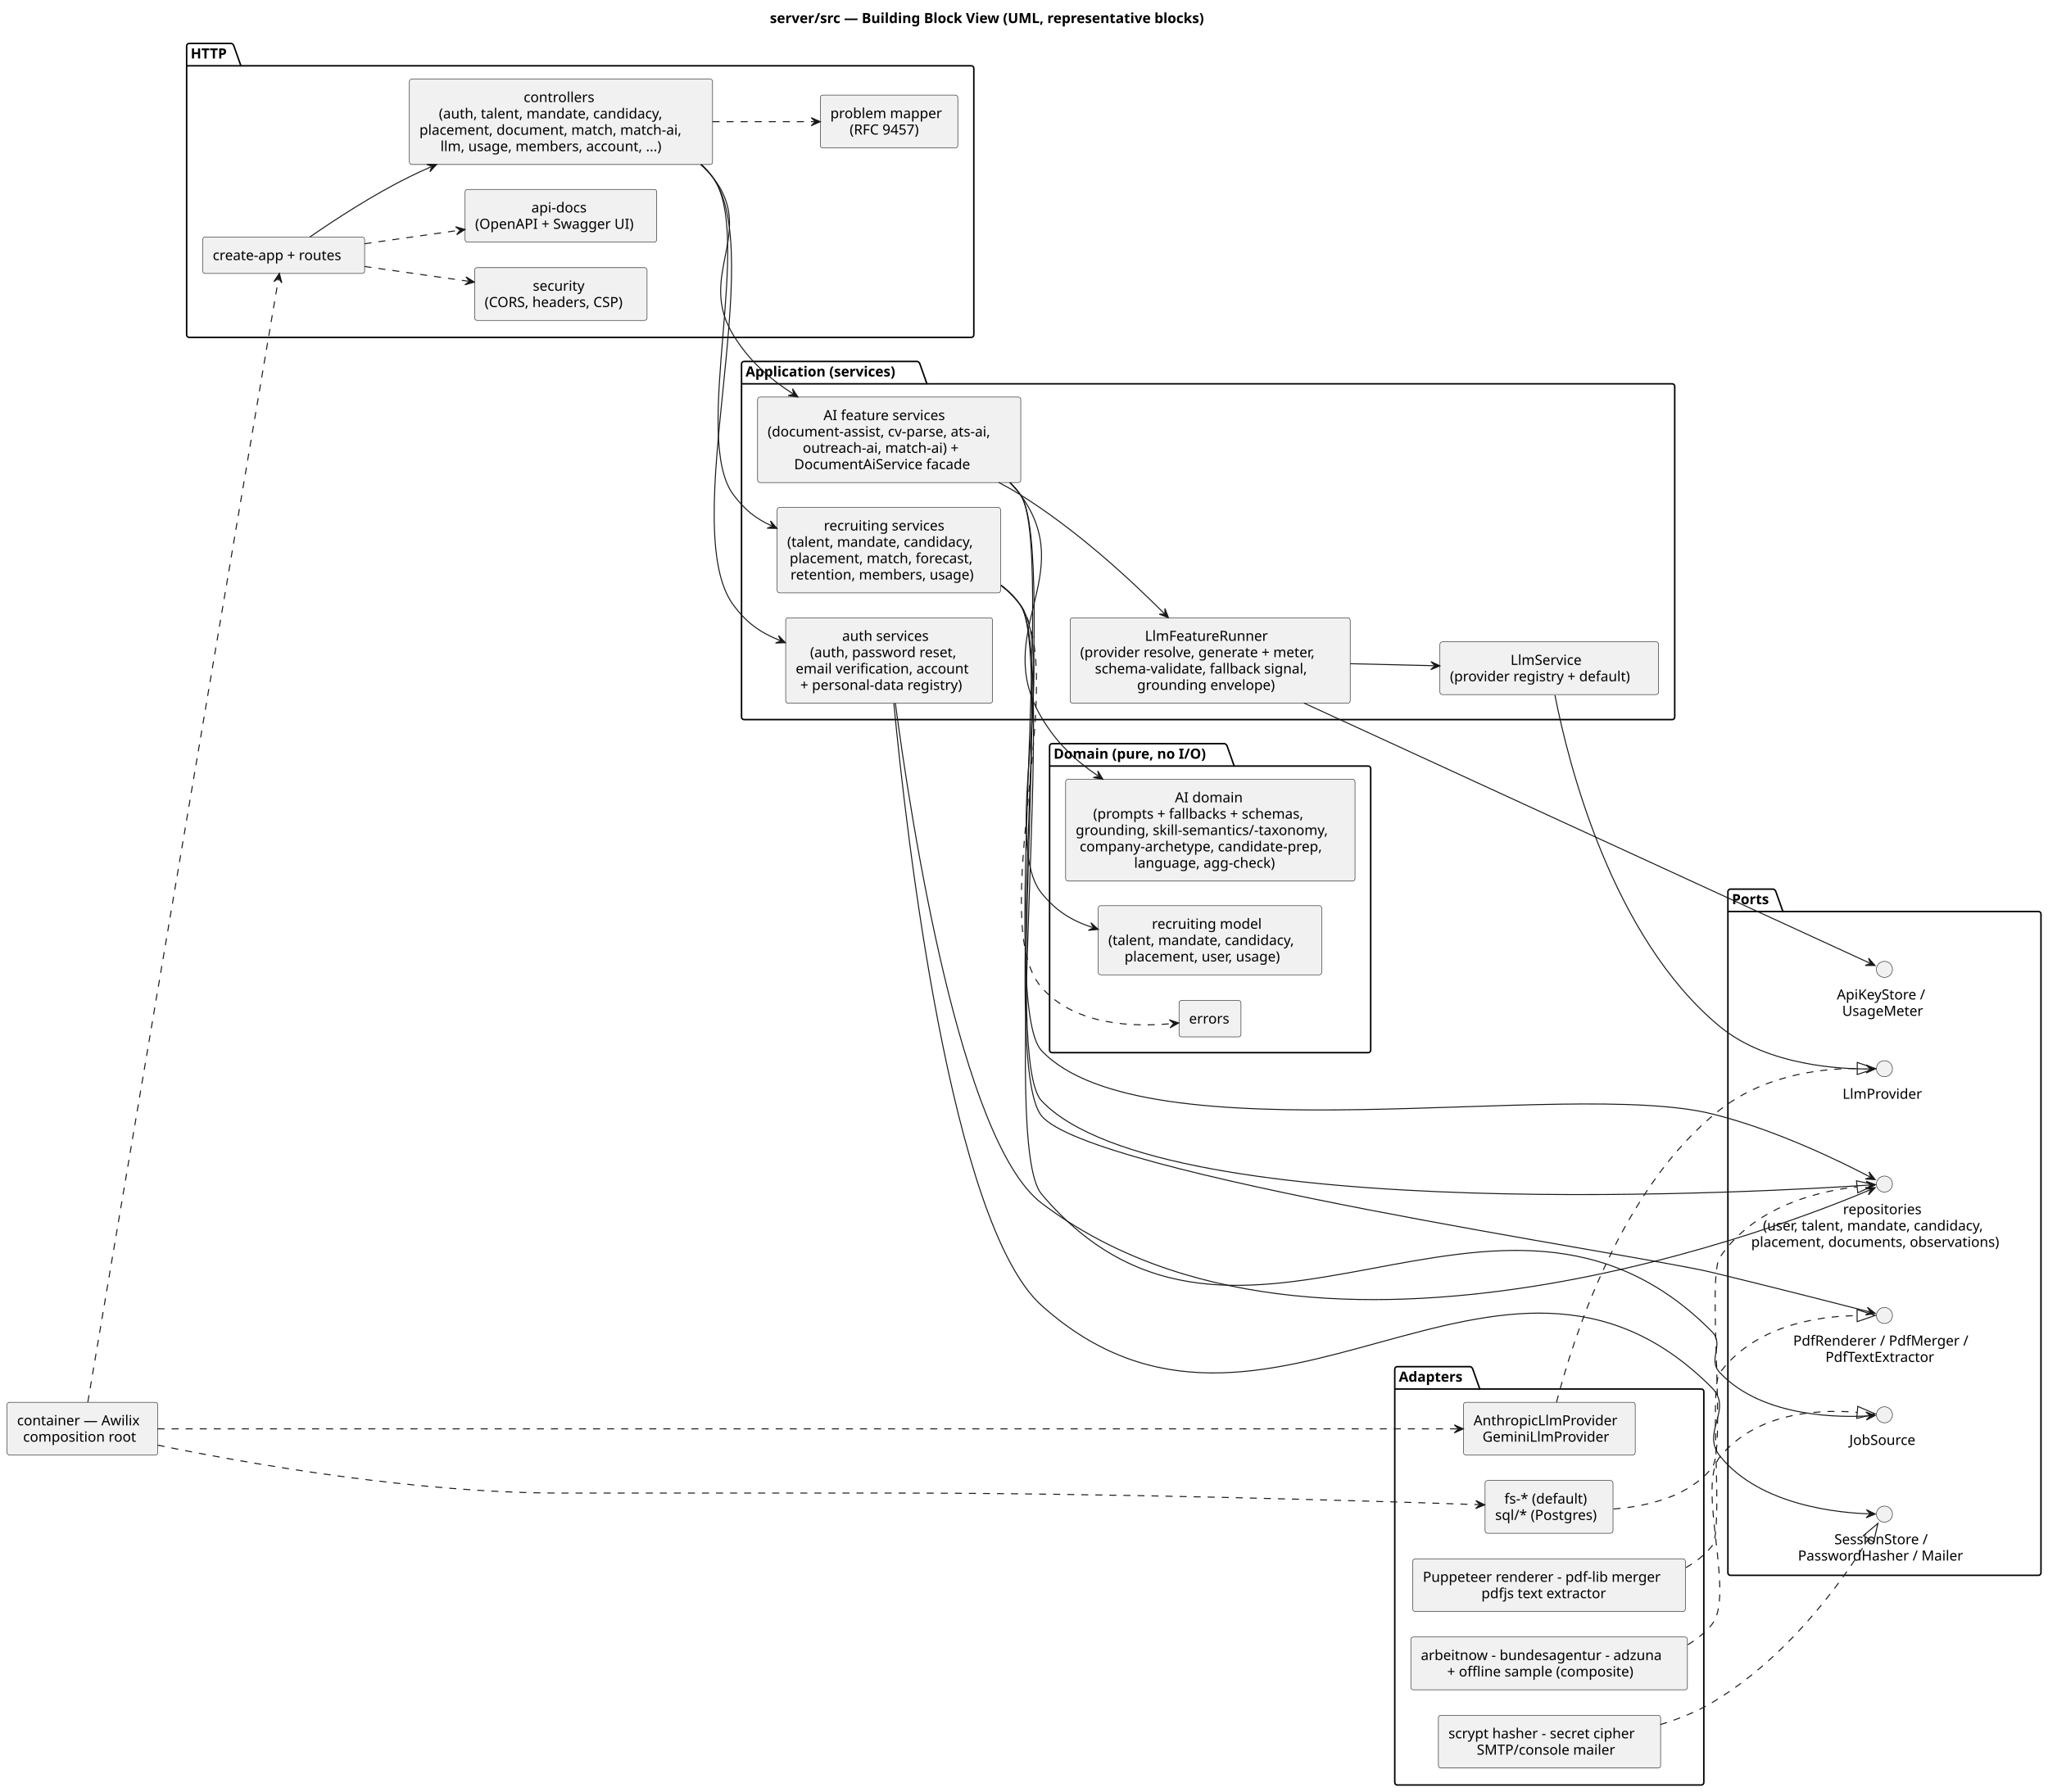
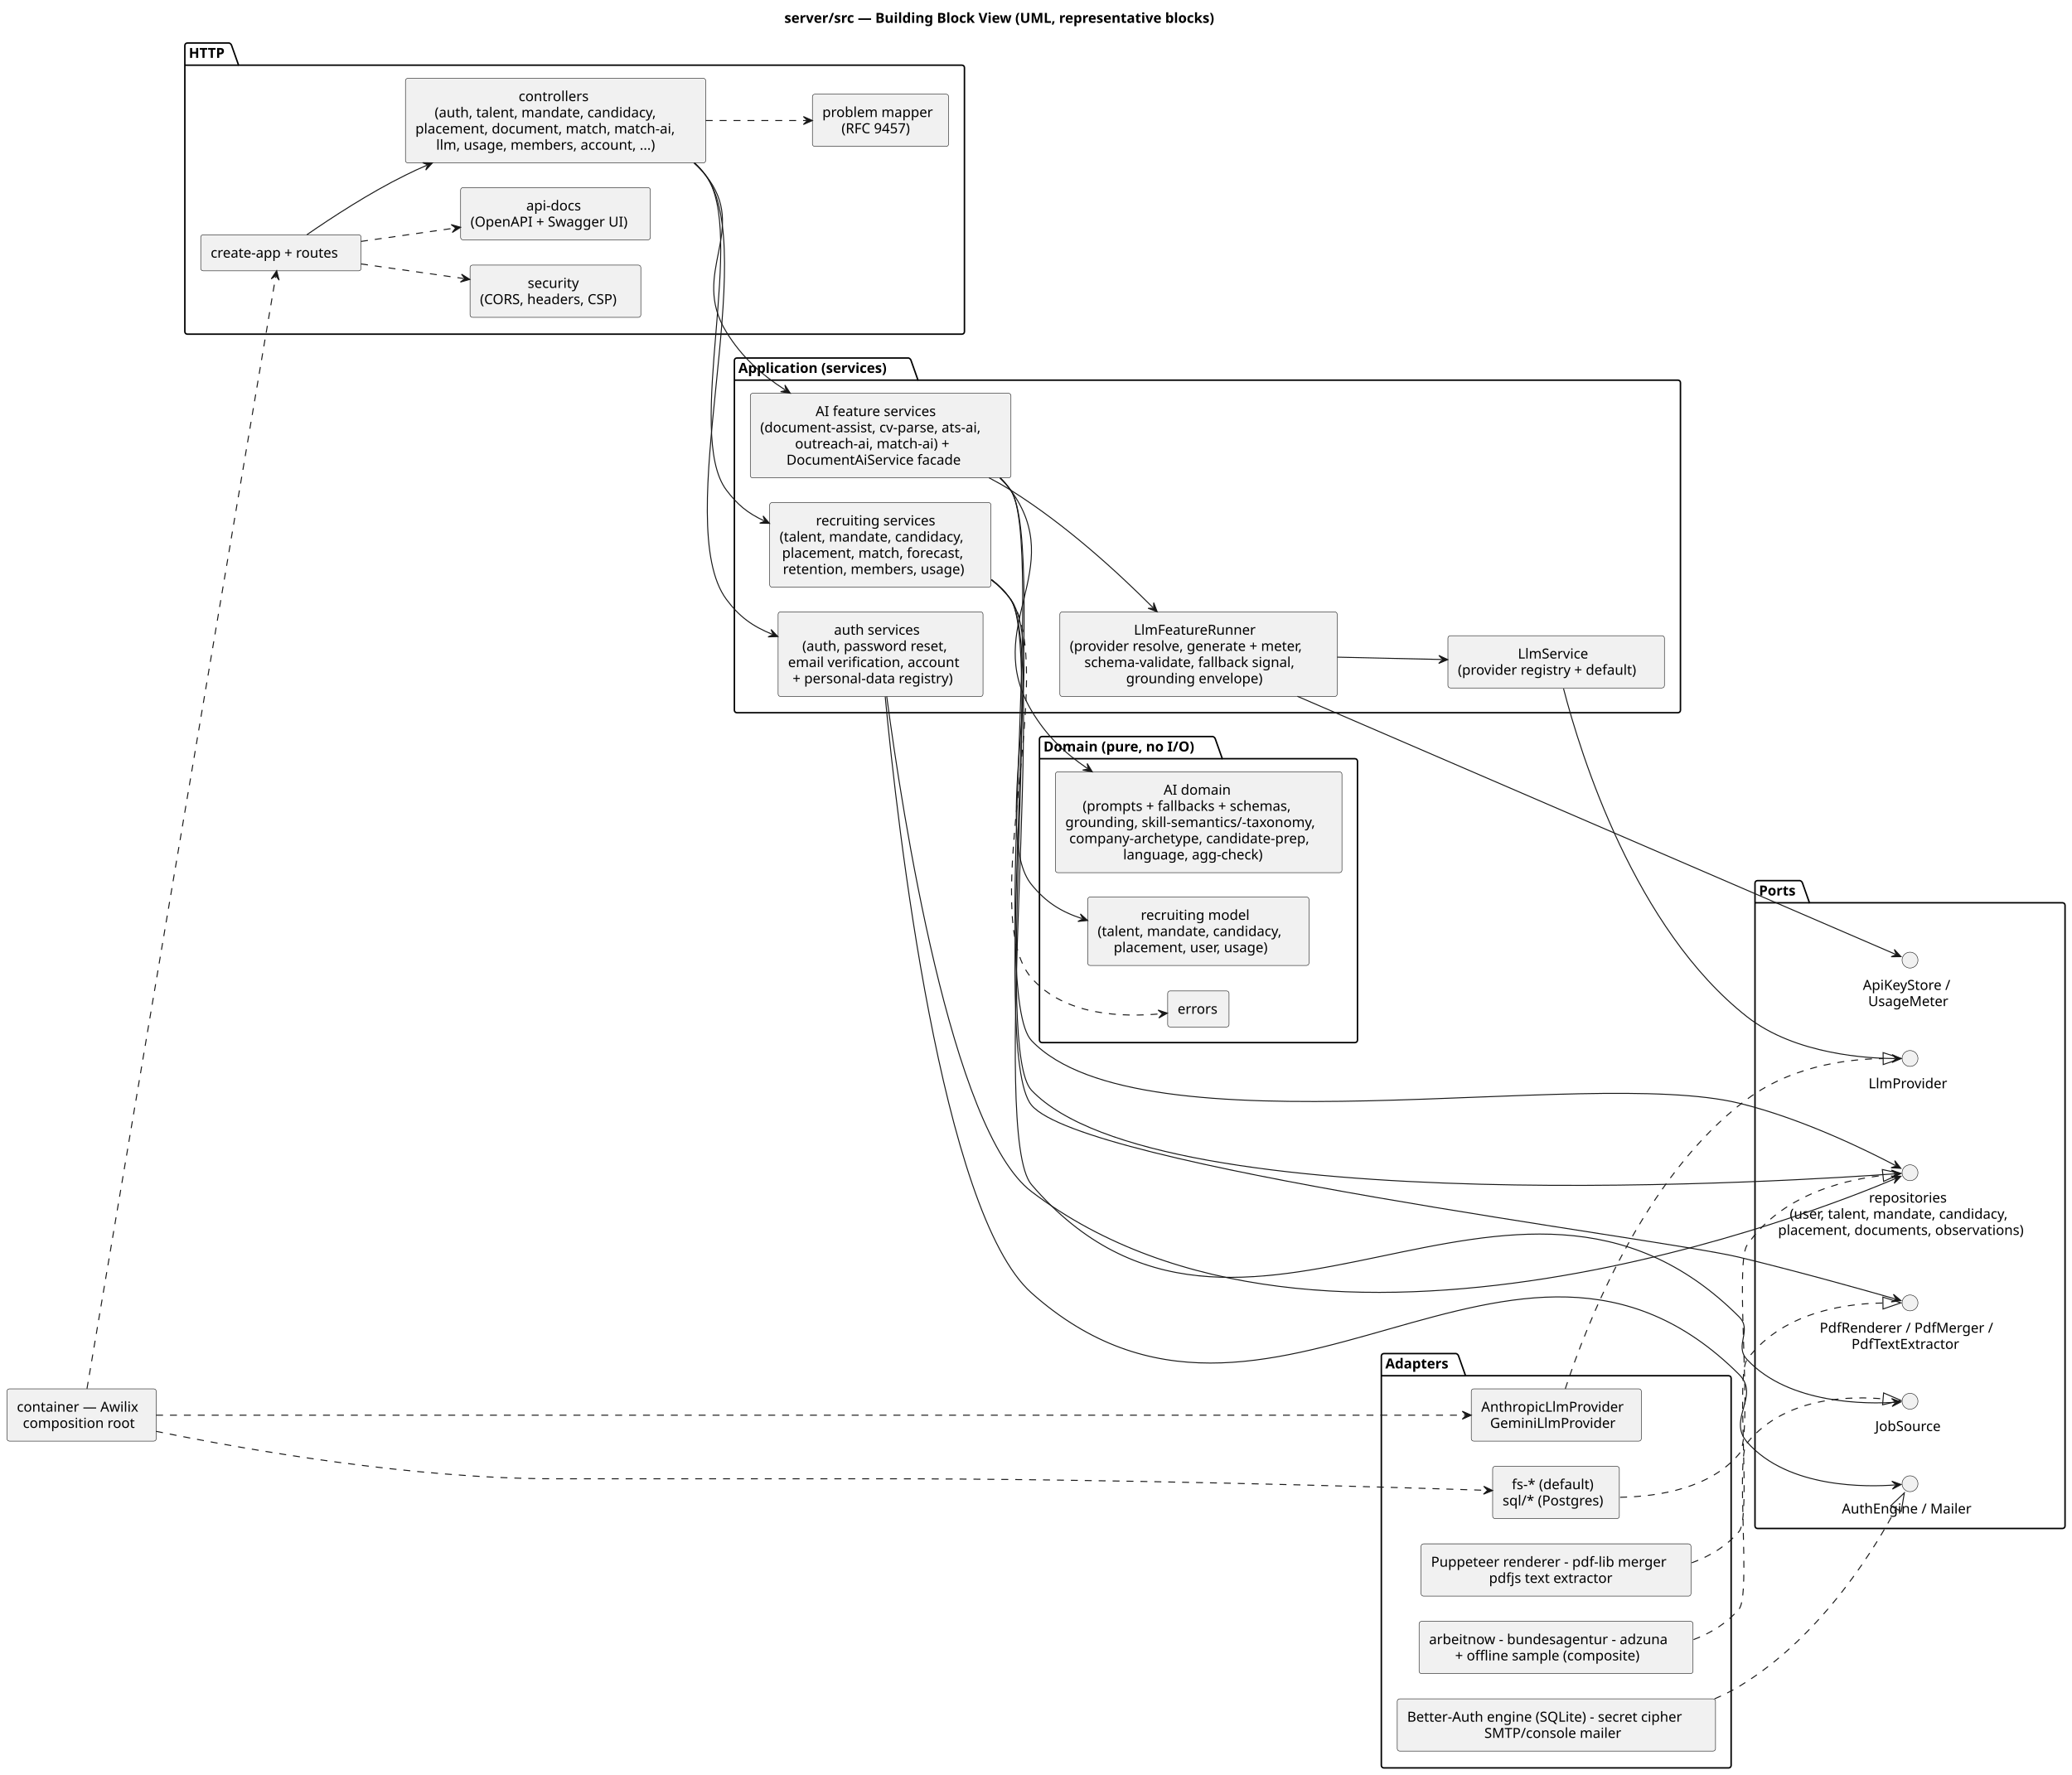
- <svg xmlns="http://www.w3.org/2000/svg" contentStyleType="text/css" height="1786px" preserveAspectRatio="none" style="width:2041px;height:1786px;background:#FFFFFF;" version="1.1" viewBox="0 0 2041 1786" width="2041px" zoomAndPan="magnify">
+ <svg xmlns="http://www.w3.org/2000/svg" contentStyleType="text/css" height="1786px" preserveAspectRatio="none" style="width:2085px;height:1786px;background:#FFFFFF;" version="1.1" viewBox="0 0 2085 1786" width="2085px" zoomAndPan="magnify">
  <defs />
  <g>
-     <text fill="#000000" font-family="sans-serif" font-size="14" font-weight="bold" lengthAdjust="spacing" textLength="492.413" x="767.293" y="22.995">server/src — Building Block View (UML, representative blocks)</text>
+     <text fill="#000000" font-family="sans-serif" font-size="14" font-weight="bold" lengthAdjust="spacing" textLength="492.413" x="789.293" y="22.995">server/src — Building Block View (UML, representative blocks)</text>
    <g id="cluster_HTTP">
      <path d="M188.5,43.297 L230.577,43.297 A3.75,3.75 0 0 1 233.077,45.797 L240.077,65.594 L968,65.594 A2.5,2.5 0 0 1 970.5,68.094 L970.5,333.797 A2.5,2.5 0 0 1 968,336.297 L188.5,336.297 A2.5,2.5 0 0 1 186,333.797 L186,45.797 A2.5,2.5 0 0 1 188.5,43.297 " fill="none" style="stroke:#000000;stroke-width:1.5;" />
      <line style="stroke:#000000;stroke-width:1.5;" x1="186" x2="240.077" y1="65.594" y2="65.594" />
      <text fill="#000000" font-family="sans-serif" font-size="14" font-weight="bold" lengthAdjust="spacing" textLength="41.077" x="190" y="58.292">HTTP</text>
    </g>
    <g id="cluster_Application (services)">
-       <path d="M741.5,360.297 L914.253,360.297 A3.75,3.75 0 0 1 916.753,362.797 L923.753,382.594 L1666.5,382.594 A2.5,2.5 0 0 1 1669,385.094 L1669,714.797 A2.5,2.5 0 0 1 1666.5,717.297 L741.5,717.297 A2.5,2.5 0 0 1 739,714.797 L739,362.797 A2.5,2.5 0 0 1 741.5,360.297 " fill="none" style="stroke:#000000;stroke-width:1.5;" />
+       <path d="M741.5,360.297 L914.253,360.297 A3.75,3.75 0 0 1 916.753,362.797 L923.753,382.594 L1688.5,382.594 A2.5,2.5 0 0 1 1691,385.094 L1691,714.797 A2.5,2.5 0 0 1 1688.5,717.297 L741.5,717.297 A2.5,2.5 0 0 1 739,714.797 L739,362.797 A2.5,2.5 0 0 1 741.5,360.297 " fill="none" style="stroke:#000000;stroke-width:1.5;" />
      <line style="stroke:#000000;stroke-width:1.5;" x1="739" x2="923.753" y1="382.594" y2="382.594" />
      <text fill="#000000" font-family="sans-serif" font-size="14" font-weight="bold" lengthAdjust="spacing" textLength="171.753" x="743" y="375.292">Application (services)</text>
    </g>
    <g id="cluster_Domain (pure, no I/O)">
      <path d="M1048.5,741.297 L1220.474,741.297 A3.75,3.75 0 0 1 1222.974,743.797 L1229.974,763.594 L1363.5,763.594 A2.5,2.5 0 0 1 1366,766.094 L1366,1046.797 A2.5,2.5 0 0 1 1363.5,1049.297 L1048.5,1049.297 A2.5,2.5 0 0 1 1046,1046.797 L1046,743.797 A2.5,2.5 0 0 1 1048.5,741.297 " fill="none" style="stroke:#000000;stroke-width:1.5;" />
      <line style="stroke:#000000;stroke-width:1.5;" x1="1046" x2="1229.974" y1="763.594" y2="763.594" />
      <text fill="#000000" font-family="sans-serif" font-size="14" font-weight="bold" lengthAdjust="spacing" textLength="170.974" x="1050" y="756.292">Domain (pure, no I/O)</text>
    </g>
    <g id="cluster_Ports">
-       <path d="M1724.5,886.297 L1767.309,886.297 A3.75,3.75 0 0 1 1769.809,888.797 L1776.809,908.594 L2031.5,908.594 A2.5,2.5 0 0 1 2034,911.094 L2034,1567.797 A2.5,2.5 0 0 1 2031.5,1570.297 L1724.5,1570.297 A2.5,2.5 0 0 1 1722,1567.797 L1722,888.797 A2.5,2.5 0 0 1 1724.5,886.297 " fill="none" style="stroke:#000000;stroke-width:1.5;" />
-       <line style="stroke:#000000;stroke-width:1.5;" x1="1722" x2="1776.809" y1="908.594" y2="908.594" />
-       <text fill="#000000" font-family="sans-serif" font-size="14" font-weight="bold" lengthAdjust="spacing" textLength="41.809" x="1726" y="901.292">Ports</text>
+       <path d="M1768.5,886.297 L1811.309,886.297 A3.75,3.75 0 0 1 1813.809,888.797 L1820.809,908.594 L2075.5,908.594 A2.5,2.5 0 0 1 2078,911.094 L2078,1535.797 A2.5,2.5 0 0 1 2075.5,1538.297 L1768.5,1538.297 A2.5,2.5 0 0 1 1766,1535.797 L1766,888.797 A2.5,2.5 0 0 1 1768.5,886.297 " fill="none" style="stroke:#000000;stroke-width:1.5;" />
+       <line style="stroke:#000000;stroke-width:1.5;" x1="1766" x2="1820.809" y1="908.594" y2="908.594" />
+       <text fill="#000000" font-family="sans-serif" font-size="14" font-weight="bold" lengthAdjust="spacing" textLength="41.809" x="1770" y="901.292">Ports</text>
    </g>
    <g id="cluster_Adapters">
-       <path d="M1392.5,1362.297 L1465.25,1362.297 A3.75,3.75 0 0 1 1467.75,1364.797 L1474.75,1384.594 L1695.5,1384.594 A2.5,2.5 0 0 1 1698,1387.094 L1698,1776.797 A2.5,2.5 0 0 1 1695.5,1779.297 L1392.5,1779.297 A2.5,2.5 0 0 1 1390,1776.797 L1390,1364.797 A2.5,2.5 0 0 1 1392.5,1362.297 " fill="none" style="stroke:#000000;stroke-width:1.5;" />
+       <path d="M1392.5,1362.297 L1465.25,1362.297 A3.75,3.75 0 0 1 1467.75,1364.797 L1474.75,1384.594 L1739.5,1384.594 A2.5,2.5 0 0 1 1742,1387.094 L1742,1776.797 A2.5,2.5 0 0 1 1739.5,1779.297 L1392.5,1779.297 A2.5,2.5 0 0 1 1390,1776.797 L1390,1364.797 A2.5,2.5 0 0 1 1392.5,1362.297 " fill="none" style="stroke:#000000;stroke-width:1.5;" />
      <line style="stroke:#000000;stroke-width:1.5;" x1="1390" x2="1474.75" y1="1384.594" y2="1384.594" />
      <text fill="#000000" font-family="sans-serif" font-size="14" font-weight="bold" lengthAdjust="spacing" textLength="71.75" x="1394" y="1377.292">Adapters</text>
    </g>
    <g id="elem_App">
      <rect fill="#F1F1F1" height="36.297" rx="2.5" ry="2.5" style="stroke:#181818;stroke-width:0.5;" width="161.374" x="202" y="236.297" />
      <text fill="#000000" font-family="sans-serif" font-size="14" lengthAdjust="spacing" textLength="141.374" x="212" y="259.292">create-app + routes</text>
    </g>
    <g id="elem_Ctrl">
      <rect fill="#F1F1F1" height="85.188" rx="2.5" ry="2.5" style="stroke:#181818;stroke-width:0.5;" width="302.14" x="408" y="78.797" />
      <text fill="#000000" font-family="sans-serif" font-size="14" lengthAdjust="spacing" textLength="74.389" x="521.875" y="101.792">controllers</text>
      <text fill="#000000" font-family="sans-serif" font-size="14" lengthAdjust="spacing" textLength="243.394" x="437.373" y="118.089">(auth, talent, mandate, candidacy,</text>
      <text fill="#000000" font-family="sans-serif" font-size="14" lengthAdjust="spacing" textLength="282.14" x="418" y="134.386">placement, document, match, match-ai,</text>
      <text fill="#000000" font-family="sans-serif" font-size="14" lengthAdjust="spacing" textLength="240.29" x="438.925" y="150.683">llm, usage, members, account, ...)</text>
    </g>
    <g id="elem_Problem">
      <rect fill="#F1F1F1" height="52.594" rx="2.5" ry="2.5" style="stroke:#181818;stroke-width:0.5;" width="137.045" x="817.5" y="94.797" />
      <text fill="#000000" font-family="sans-serif" font-size="14" lengthAdjust="spacing" textLength="117.045" x="827.5" y="117.792">problem mapper</text>
      <text fill="#000000" font-family="sans-serif" font-size="14" lengthAdjust="spacing" textLength="78.559" x="846.743" y="134.089">(RFC 9457)</text>
    </g>
    <g id="elem_Security">
      <rect fill="#F1F1F1" height="52.594" rx="2.5" ry="2.5" style="stroke:#181818;stroke-width:0.5;" width="171.853" x="473" y="266.797" />
      <text fill="#000000" font-family="sans-serif" font-size="14" lengthAdjust="spacing" textLength="55.898" x="530.978" y="289.792">security</text>
      <text fill="#000000" font-family="sans-serif" font-size="14" lengthAdjust="spacing" textLength="151.853" x="483" y="306.089">(CORS, headers, CSP)</text>
    </g>
    <g id="elem_Docs">
      <rect fill="#F1F1F1" height="52.594" rx="2.5" ry="2.5" style="stroke:#181818;stroke-width:0.5;" width="190.981" x="463.5" y="188.797" />
      <text fill="#000000" font-family="sans-serif" font-size="14" lengthAdjust="spacing" textLength="58.851" x="529.565" y="211.792">api-docs</text>
      <text fill="#000000" font-family="sans-serif" font-size="14" lengthAdjust="spacing" textLength="170.981" x="473.5" y="228.089">(OpenAPI + Swagger UI)</text>
    </g>
    <g id="elem_Runner">
      <rect fill="#F1F1F1" height="85.188" rx="2.5" ry="2.5" style="stroke:#181818;stroke-width:0.5;" width="279.082" x="1066.5" y="615.797" />
      <text fill="#000000" font-family="sans-serif" font-size="14" lengthAdjust="spacing" textLength="130.019" x="1141.031" y="638.792">LlmFeatureRunner</text>
      <text fill="#000000" font-family="sans-serif" font-size="14" lengthAdjust="spacing" textLength="259.082" x="1076.5" y="655.089">(provider resolve, generate + meter,</text>
      <text fill="#000000" font-family="sans-serif" font-size="14" lengthAdjust="spacing" textLength="229.728" x="1091.177" y="671.386">schema-validate, fallback signal,</text>
      <text fill="#000000" font-family="sans-serif" font-size="14" lengthAdjust="spacing" textLength="145.742" x="1133.17" y="687.683">grounding envelope)</text>
    </g>
    <g id="elem_AiSvc">
      <rect fill="#F1F1F1" height="85.188" rx="2.5" ry="2.5" style="stroke:#181818;stroke-width:0.5;" width="262.286" x="755" y="395.797" />
      <text fill="#000000" font-family="sans-serif" font-size="14" lengthAdjust="spacing" textLength="130.901" x="820.692" y="418.792">AI feature services</text>
      <text fill="#000000" font-family="sans-serif" font-size="14" lengthAdjust="spacing" textLength="242.286" x="765" y="435.089">(document-assist, cv-parse, ats-ai,</text>
      <text fill="#000000" font-family="sans-serif" font-size="14" lengthAdjust="spacing" textLength="172.307" x="799.99" y="451.386">outreach-ai, match-ai) +</text>
      <text fill="#000000" font-family="sans-serif" font-size="14" lengthAdjust="spacing" textLength="189.472" x="791.407" y="467.683">DocumentAiService facade</text>
    </g>
    <g id="elem_RecSvc">
      <rect fill="#F1F1F1" height="85.188" rx="2.5" ry="2.5" style="stroke:#181818;stroke-width:0.5;" width="222.679" x="774.5" y="505.797" />
      <text fill="#000000" font-family="sans-serif" font-size="14" lengthAdjust="spacing" textLength="129.616" x="821.031" y="528.792">recruiting services</text>
      <text fill="#000000" font-family="sans-serif" font-size="14" lengthAdjust="spacing" textLength="202.679" x="784.5" y="545.089">(talent, mandate, candidacy,</text>
      <text fill="#000000" font-family="sans-serif" font-size="14" lengthAdjust="spacing" textLength="197.73" x="786.975" y="561.386">placement, match, forecast,</text>
      <text fill="#000000" font-family="sans-serif" font-size="14" lengthAdjust="spacing" textLength="196.109" x="787.785" y="577.683">retention, members, usage)</text>
    </g>
    <g id="elem_AuthSvc">
      <rect fill="#F1F1F1" height="85.188" rx="2.5" ry="2.5" style="stroke:#181818;stroke-width:0.5;" width="206.19" x="783" y="615.797" />
      <text fill="#000000" font-family="sans-serif" font-size="14" lengthAdjust="spacing" textLength="93.707" x="839.242" y="638.792">auth services</text>
      <text fill="#000000" font-family="sans-serif" font-size="14" lengthAdjust="spacing" textLength="157.555" x="807.318" y="655.089">(auth, password reset,</text>
      <text fill="#000000" font-family="sans-serif" font-size="14" lengthAdjust="spacing" textLength="186.19" x="793" y="671.386">email verification, account</text>
      <text fill="#000000" font-family="sans-serif" font-size="14" lengthAdjust="spacing" textLength="177.106" x="797.543" y="687.683">+ personal-data registry)</text>
    </g>
    <g id="elem_LlmSvc">
-       <rect fill="#F1F1F1" height="52.594" rx="2.5" ry="2.5" style="stroke:#181818;stroke-width:0.5;" width="217.873" x="1435" y="639.797" />
-       <text fill="#000000" font-family="sans-serif" font-size="14" lengthAdjust="spacing" textLength="77.068" x="1505.402" y="662.792">LlmService</text>
-       <text fill="#000000" font-family="sans-serif" font-size="14" lengthAdjust="spacing" textLength="197.873" x="1445" y="679.089">(provider registry + default)</text>
+       <rect fill="#F1F1F1" height="52.594" rx="2.5" ry="2.5" style="stroke:#181818;stroke-width:0.5;" width="217.873" x="1457" y="639.797" />
+       <text fill="#000000" font-family="sans-serif" font-size="14" lengthAdjust="spacing" textLength="77.068" x="1527.402" y="662.792">LlmService</text>
+       <text fill="#000000" font-family="sans-serif" font-size="14" lengthAdjust="spacing" textLength="197.873" x="1467" y="679.089">(provider registry + default)</text>
    </g>
    <g id="elem_Model">
      <rect fill="#F1F1F1" height="68.891" rx="2.5" ry="2.5" style="stroke:#181818;stroke-width:0.5;" width="222.679" x="1094.5" y="902.797" />
      <text fill="#000000" font-family="sans-serif" font-size="14" lengthAdjust="spacing" textLength="115.767" x="1147.956" y="925.792">recruiting model</text>
      <text fill="#000000" font-family="sans-serif" font-size="14" lengthAdjust="spacing" textLength="202.679" x="1104.5" y="942.089">(talent, mandate, candidacy,</text>
      <text fill="#000000" font-family="sans-serif" font-size="14" lengthAdjust="spacing" textLength="170.324" x="1120.677" y="958.386">placement, user, usage)</text>
    </g>
    <g id="elem_AiDomain">
      <rect fill="#F1F1F1" height="101.484" rx="2.5" ry="2.5" style="stroke:#181818;stroke-width:0.5;" width="288.379" x="1062" y="776.797" />
      <text fill="#000000" font-family="sans-serif" font-size="14" lengthAdjust="spacing" textLength="70.588" x="1170.896" y="799.792">AI domain</text>
      <text fill="#000000" font-family="sans-serif" font-size="14" lengthAdjust="spacing" textLength="233.529" x="1089.425" y="816.089">(prompts + fallbacks + schemas,</text>
      <text fill="#000000" font-family="sans-serif" font-size="14" lengthAdjust="spacing" textLength="268.379" x="1072" y="832.386">grounding, skill-semantics/-taxonomy,</text>
      <text fill="#000000" font-family="sans-serif" font-size="14" lengthAdjust="spacing" textLength="260.408" x="1075.985" y="848.683">company-archetype, candidate-prep,</text>
      <text fill="#000000" font-family="sans-serif" font-size="14" lengthAdjust="spacing" textLength="151.935" x="1130.222" y="864.98">language, agg-check)</text>
    </g>
    <g id="elem_DomainErrors">
      <rect fill="#F1F1F1" height="36.297" rx="2.5" ry="2.5" style="stroke:#181818;stroke-width:0.5;" width="61.74" x="1175" y="997.297" />
      <text fill="#000000" font-family="sans-serif" font-size="14" lengthAdjust="spacing" textLength="41.74" x="1185" y="1020.292">errors</text>
    </g>
    <g id="elem_Repos">
-       <ellipse cx="1878" cy="1180.297" fill="#F1F1F1" rx="8" ry="8" style="stroke:#181818;stroke-width:0.5;" />
-       <text fill="#000000" font-family="sans-serif" font-size="14" lengthAdjust="spacing" textLength="82.612" x="1836.694" y="1210.292">repositories</text>
-       <text fill="#000000" font-family="sans-serif" font-size="14" lengthAdjust="spacing" textLength="242.115" x="1756.942" y="1226.589">(user, talent, mandate, candidacy,</text>
-       <text fill="#000000" font-family="sans-serif" font-size="14" lengthAdjust="spacing" textLength="265.562" x="1745.219" y="1242.886">placement, documents, observations)</text>
+       <ellipse cx="1922" cy="1180.297" fill="#F1F1F1" rx="8" ry="8" style="stroke:#181818;stroke-width:0.5;" />
+       <text fill="#000000" font-family="sans-serif" font-size="14" lengthAdjust="spacing" textLength="82.612" x="1880.694" y="1210.292">repositories</text>
+       <text fill="#000000" font-family="sans-serif" font-size="14" lengthAdjust="spacing" textLength="242.115" x="1800.942" y="1226.589">(user, talent, mandate, candidacy,</text>
+       <text fill="#000000" font-family="sans-serif" font-size="14" lengthAdjust="spacing" textLength="265.562" x="1789.219" y="1242.886">placement, documents, observations)</text>
    </g>
    <g id="elem_LlmProvider">
-       <ellipse cx="1878" cy="1065.297" fill="#F1F1F1" rx="8" ry="8" style="stroke:#181818;stroke-width:0.5;" />
-       <text fill="#000000" font-family="sans-serif" font-size="14" lengthAdjust="spacing" textLength="83.522" x="1836.239" y="1095.292">LlmProvider</text>
+       <ellipse cx="1922" cy="1065.297" fill="#F1F1F1" rx="8" ry="8" style="stroke:#181818;stroke-width:0.5;" />
+       <text fill="#000000" font-family="sans-serif" font-size="14" lengthAdjust="spacing" textLength="83.522" x="1880.239" y="1095.292">LlmProvider</text>
    </g>
    <g id="elem_Keys">
-       <ellipse cx="1878" cy="966.297" fill="#F1F1F1" rx="8" ry="8" style="stroke:#181818;stroke-width:0.5;" />
-       <text fill="#000000" font-family="sans-serif" font-size="14" lengthAdjust="spacing" textLength="94.91" x="1830.545" y="996.292">ApiKeyStore /</text>
-       <text fill="#000000" font-family="sans-serif" font-size="14" lengthAdjust="spacing" textLength="84.171" x="1835.915" y="1012.589">UsageMeter</text>
+       <ellipse cx="1922" cy="966.297" fill="#F1F1F1" rx="8" ry="8" style="stroke:#181818;stroke-width:0.5;" />
+       <text fill="#000000" font-family="sans-serif" font-size="14" lengthAdjust="spacing" textLength="94.91" x="1874.545" y="996.292">ApiKeyStore /</text>
+       <text fill="#000000" font-family="sans-serif" font-size="14" lengthAdjust="spacing" textLength="84.171" x="1879.915" y="1012.589">UsageMeter</text>
    </g>
    <g id="elem_AuthPorts">
-       <ellipse cx="1878" cy="1509.297" fill="#F1F1F1" rx="8" ry="8" style="stroke:#181818;stroke-width:0.5;" />
-       <text fill="#000000" font-family="sans-serif" font-size="14" lengthAdjust="spacing" textLength="99.894" x="1828.053" y="1539.292">SessionStore /</text>
-       <text fill="#000000" font-family="sans-serif" font-size="14" lengthAdjust="spacing" textLength="172.334" x="1791.833" y="1555.589">PasswordHasher / Mailer</text>
+       <ellipse cx="1922" cy="1493.297" fill="#F1F1F1" rx="8" ry="8" style="stroke:#181818;stroke-width:0.5;" />
+       <text fill="#000000" font-family="sans-serif" font-size="14" lengthAdjust="spacing" textLength="137.218" x="1853.391" y="1523.292">AuthEngine / Mailer</text>
    </g>
    <g id="elem_PdfPorts">
-       <ellipse cx="1878" cy="1311.297" fill="#F1F1F1" rx="8" ry="8" style="stroke:#181818;stroke-width:0.5;" />
-       <text fill="#000000" font-family="sans-serif" font-size="14" lengthAdjust="spacing" textLength="181.843" x="1787.079" y="1341.292">PdfRenderer / PdfMerger /</text>
-       <text fill="#000000" font-family="sans-serif" font-size="14" lengthAdjust="spacing" textLength="117.66" x="1819.17" y="1357.589">PdfTextExtractor</text>
+       <ellipse cx="1922" cy="1311.297" fill="#F1F1F1" rx="8" ry="8" style="stroke:#181818;stroke-width:0.5;" />
+       <text fill="#000000" font-family="sans-serif" font-size="14" lengthAdjust="spacing" textLength="181.843" x="1831.079" y="1341.292">PdfRenderer / PdfMerger /</text>
+       <text fill="#000000" font-family="sans-serif" font-size="14" lengthAdjust="spacing" textLength="117.66" x="1863.17" y="1357.589">PdfTextExtractor</text>
    </g>
    <g id="elem_JobSource">
-       <ellipse cx="1878" cy="1410.297" fill="#F1F1F1" rx="8" ry="8" style="stroke:#181818;stroke-width:0.5;" />
-       <text fill="#000000" font-family="sans-serif" font-size="14" lengthAdjust="spacing" textLength="69.973" x="1843.014" y="1440.292">JobSource</text>
+       <ellipse cx="1922" cy="1410.297" fill="#F1F1F1" rx="8" ry="8" style="stroke:#181818;stroke-width:0.5;" />
+       <text fill="#000000" font-family="sans-serif" font-size="14" lengthAdjust="spacing" textLength="69.973" x="1887.014" y="1440.292">JobSource</text>
    </g>
    <g id="elem_StoreAdapters">
-       <rect fill="#F1F1F1" height="52.594" rx="2.5" ry="2.5" style="stroke:#181818;stroke-width:0.5;" width="127.502" x="1480" y="1475.797" />
-       <text fill="#000000" font-family="sans-serif" font-size="14" lengthAdjust="spacing" textLength="88.908" x="1499.297" y="1498.792">fs-* (default)</text>
-       <text fill="#000000" font-family="sans-serif" font-size="14" lengthAdjust="spacing" textLength="107.502" x="1490" y="1515.089">sql/* (Postgres)</text>
+       <rect fill="#F1F1F1" height="52.594" rx="2.5" ry="2.5" style="stroke:#181818;stroke-width:0.5;" width="127.502" x="1502" y="1475.797" />
+       <text fill="#000000" font-family="sans-serif" font-size="14" lengthAdjust="spacing" textLength="88.908" x="1521.297" y="1498.792">fs-* (default)</text>
+       <text fill="#000000" font-family="sans-serif" font-size="14" lengthAdjust="spacing" textLength="107.502" x="1512" y="1515.089">sql/* (Postgres)</text>
    </g>
    <g id="elem_LlmAdapters">
-       <rect fill="#F1F1F1" height="52.594" rx="2.5" ry="2.5" style="stroke:#181818;stroke-width:0.5;" width="171.129" x="1458.5" y="1397.797" />
-       <text fill="#000000" font-family="sans-serif" font-size="14" lengthAdjust="spacing" textLength="151.129" x="1468.5" y="1420.792">AnthropicLlmProvider</text>
-       <text fill="#000000" font-family="sans-serif" font-size="14" lengthAdjust="spacing" textLength="133.273" x="1477.428" y="1437.089">GeminiLlmProvider</text>
+       <rect fill="#F1F1F1" height="52.594" rx="2.5" ry="2.5" style="stroke:#181818;stroke-width:0.5;" width="171.129" x="1480.5" y="1397.797" />
+       <text fill="#000000" font-family="sans-serif" font-size="14" lengthAdjust="spacing" textLength="151.129" x="1490.5" y="1420.792">AnthropicLlmProvider</text>
+       <text fill="#000000" font-family="sans-serif" font-size="14" lengthAdjust="spacing" textLength="133.273" x="1499.428" y="1437.089">GeminiLlmProvider</text>
    </g>
    <g id="elem_AuthAdapters">
-       <rect fill="#F1F1F1" height="52.594" rx="2.5" ry="2.5" style="stroke:#181818;stroke-width:0.5;" width="221.428" x="1433.5" y="1709.797" />
-       <text fill="#000000" font-family="sans-serif" font-size="14" lengthAdjust="spacing" textLength="201.428" x="1443.5" y="1732.792">scrypt hasher - secret cipher</text>
-       <text fill="#000000" font-family="sans-serif" font-size="14" lengthAdjust="spacing" textLength="144.99" x="1471.719" y="1749.089">SMTP/console mailer</text>
+       <rect fill="#F1F1F1" height="52.594" rx="2.5" ry="2.5" style="stroke:#181818;stroke-width:0.5;" width="320.282" x="1406" y="1709.797" />
+       <text fill="#000000" font-family="sans-serif" font-size="14" lengthAdjust="spacing" textLength="300.282" x="1416" y="1732.792">Better-Auth engine (SQLite) - secret cipher</text>
+       <text fill="#000000" font-family="sans-serif" font-size="14" lengthAdjust="spacing" textLength="144.99" x="1493.646" y="1749.089">SMTP/console mailer</text>
    </g>
    <g id="elem_PdfAdapters">
-       <rect fill="#F1F1F1" height="52.594" rx="2.5" ry="2.5" style="stroke:#181818;stroke-width:0.5;" width="271.576" x="1408" y="1553.797" />
-       <text fill="#000000" font-family="sans-serif" font-size="14" lengthAdjust="spacing" textLength="251.576" x="1418" y="1576.792">Puppeteer renderer - pdf-lib merger</text>
-       <text fill="#000000" font-family="sans-serif" font-size="14" lengthAdjust="spacing" textLength="134.894" x="1476.341" y="1593.089">pdfjs text extractor</text>
+       <rect fill="#F1F1F1" height="52.594" rx="2.5" ry="2.5" style="stroke:#181818;stroke-width:0.5;" width="271.576" x="1430" y="1553.797" />
+       <text fill="#000000" font-family="sans-serif" font-size="14" lengthAdjust="spacing" textLength="251.576" x="1440" y="1576.792">Puppeteer renderer - pdf-lib merger</text>
+       <text fill="#000000" font-family="sans-serif" font-size="14" lengthAdjust="spacing" textLength="134.894" x="1498.341" y="1593.089">pdfjs text extractor</text>
    </g>
    <g id="elem_JobAdapters">
-       <rect fill="#F1F1F1" height="52.594" rx="2.5" ry="2.5" style="stroke:#181818;stroke-width:0.5;" width="275.644" x="1406" y="1631.797" />
-       <text fill="#000000" font-family="sans-serif" font-size="14" lengthAdjust="spacing" textLength="255.644" x="1416" y="1654.792">arbeitnow - bundesagentur - adzuna</text>
-       <text fill="#000000" font-family="sans-serif" font-size="14" lengthAdjust="spacing" textLength="203.232" x="1442.206" y="1671.089">+ offline sample (composite)</text>
+       <rect fill="#F1F1F1" height="52.594" rx="2.5" ry="2.5" style="stroke:#181818;stroke-width:0.5;" width="275.644" x="1428" y="1631.797" />
+       <text fill="#000000" font-family="sans-serif" font-size="14" lengthAdjust="spacing" textLength="255.644" x="1438" y="1654.792">arbeitnow - bundesagentur - adzuna</text>
+       <text fill="#000000" font-family="sans-serif" font-size="14" lengthAdjust="spacing" textLength="203.232" x="1464.206" y="1671.089">+ offline sample (composite)</text>
    </g>
    <g id="elem_Container">
      <rect fill="#F1F1F1" height="52.594" rx="2.5" ry="2.5" style="stroke:#181818;stroke-width:0.5;" width="150.218" x="7" y="1397.797" />
      <text fill="#000000" font-family="sans-serif" font-size="14" lengthAdjust="spacing" textLength="130.218" x="17" y="1420.792">container — Awilix</text>
      <text fill="#000000" font-family="sans-serif" font-size="14" lengthAdjust="spacing" textLength="118.18" x="23.019" y="1437.089">composition root</text>
    </g>
    <g id="link_App_Ctrl">
      <path d="M308.82,236.227 C333.36,219.257 372.04,193.917 408,176.297 C416.72,172.027 420.339,170.247 429.619,166.297 " fill="none" id="App-to-Ctrl" style="stroke:#181818;stroke-width:1.0;" />
      <polygon fill="#181818" points="435.14,163.947,425.292,163.791,430.539,165.905,428.425,171.152,435.14,163.947" style="stroke:#181818;stroke-width:1.0;" />
    </g>
    <g id="link_App_Security">
      <path d="M363.27,265.627 C397.62,270.507 431.89,275.383 466.82,280.343 " fill="none" id="App-to-Security" style="stroke:#181818;stroke-width:1.0;stroke-dasharray:7.0,7.0;" />
      <polygon fill="#181818" points="472.76,281.187,464.412,275.961,467.81,280.484,463.287,283.882,472.76,281.187" style="stroke:#181818;stroke-width:1.0;" />
    </g>
    <g id="link_App_Docs">
      <path d="M363.27,242.967 C394.61,238.507 424.89,234.211 457.53,229.571 " fill="none" id="App-to-Docs" style="stroke:#181818;stroke-width:1.0;stroke-dasharray:7.0,7.0;" />
      <polygon fill="#181818" points="463.47,228.727,453.997,226.033,458.52,229.431,455.123,233.954,463.47,228.727" style="stroke:#181818;stroke-width:1.0;" />
    </g>
    <g id="link_Ctrl_Problem">
      <path d="M710.13,121.297 C747.72,121.297 780.2,121.297 811.45,121.297 " fill="none" id="Ctrl-to-Problem" style="stroke:#181818;stroke-width:1.0;stroke-dasharray:7.0,7.0;" />
      <polygon fill="#181818" points="817.45,121.297,808.45,117.297,812.45,121.297,808.45,125.297,817.45,121.297" style="stroke:#181818;stroke-width:1.0;" />
    </g>
    <g id="link_Ctrl_AiSvc">
      <path d="M698.24,164.037 C702.49,167.777 706.44,171.857 710,176.297 C754.31,231.567 693.7,274.067 731,334.297 C746.54,359.397 765.614,376.575 790.174,392.485 " fill="none" id="Ctrl-to-AiSvc" style="stroke:#181818;stroke-width:1.0;" />
      <polygon fill="#181818" points="795.21,395.747,789.831,387.497,791.014,393.028,785.482,394.211,795.21,395.747" style="stroke:#181818;stroke-width:1.0;" />
    </g>
    <g id="link_Ctrl_RecSvc">
      <path d="M698.92,164.017 C702.95,167.777 706.67,171.857 710,176.297 C752.32,232.807 688.45,436.967 731,493.297 C742.12,508.017 752.102,516.26 768.892,524.17 " fill="none" id="Ctrl-to-RecSvc" style="stroke:#181818;stroke-width:1.0;" />
      <polygon fill="#181818" points="774.32,526.727,767.883,519.273,769.797,524.596,764.473,526.51,774.32,526.727" style="stroke:#181818;stroke-width:1.0;" />
    </g>
    <g id="link_Ctrl_AuthSvc">
      <path d="M699.02,163.947 C703.02,167.727 706.71,171.827 710,176.297 C766.3,252.827 674.38,527.007 731,603.297 C743.86,620.627 757.101,630.249 777.171,638.399 " fill="none" id="Ctrl-to-AuthSvc" style="stroke:#181818;stroke-width:1.0;" />
      <polygon fill="#181818" points="782.73,640.657,775.896,633.565,778.097,638.776,772.886,640.977,782.73,640.657" style="stroke:#181818;stroke-width:1.0;" />
    </g>
    <g id="link_AiSvc_Runner">
      <path d="M995.14,480.827 C1002.69,484.767 1010.05,488.937 1017,493.297 C1072.73,528.257 1124.097,575.385 1160.217,611.495 " fill="none" id="AiSvc-to-Runner" style="stroke:#181818;stroke-width:1.0;" />
      <polygon fill="#181818" points="1164.46,615.737,1160.923,606.545,1160.924,612.202,1155.267,612.203,1164.46,615.737" style="stroke:#181818;stroke-width:1.0;" />
    </g>
    <g id="link_Runner_LlmSvc">
-       <path d="M1345.6,661.597 C1375.43,662.307 1400.532,662.904 1428.992,663.584 " fill="none" id="Runner-to-LlmSvc" style="stroke:#181818;stroke-width:1.0;" />
-       <polygon fill="#181818" points="1434.99,663.727,1426.088,659.513,1429.991,663.607,1425.897,667.511,1434.99,663.727" style="stroke:#181818;stroke-width:1.0;" />
+       <path d="M1345.67,661.397 C1382.54,662.217 1415.822,662.963 1450.802,663.743 " fill="none" id="Runner-to-LlmSvc" style="stroke:#181818;stroke-width:1.0;" />
+       <polygon fill="#181818" points="1456.8,663.877,1447.891,659.677,1451.801,663.765,1447.713,667.675,1456.8,663.877" style="stroke:#181818;stroke-width:1.0;" />
    </g>
    <g id="link_Runner_Keys">
-       <path d="M1299.46,700.797 C1467.46,778.027 1805.429,933.39 1863.209,959.96 " fill="none" id="Runner-to-Keys" style="stroke:#181818;stroke-width:1.0;" />
-       <polygon fill="#181818" points="1868.66,962.467,1862.154,955.073,1864.117,960.378,1858.812,962.341,1868.66,962.467" style="stroke:#181818;stroke-width:1.0;" />
+       <path d="M1305.53,700.797 C1485.33,778.357 1848.151,934.87 1907.371,960.42 " fill="none" id="Runner-to-Keys" style="stroke:#181818;stroke-width:1.0;" />
+       <polygon fill="#181818" points="1912.88,962.797,1906.201,955.559,1908.289,960.816,1903.032,962.904,1912.88,962.797" style="stroke:#181818;stroke-width:1.0;" />
    </g>
    <g id="link_AiSvc_AiDomain">
      <path d="M1006.03,480.997 C1010.05,484.757 1013.74,488.847 1017,493.297 C1075.58,573.237 987.29,630.147 1038,715.297 C1052.74,740.037 1070.37,757.076 1094.21,773.406 " fill="none" id="AiSvc-to-AiDomain" style="stroke:#181818;stroke-width:1.0;" />
      <polygon fill="#181818" points="1099.16,776.797,1093.995,768.411,1095.035,773.971,1089.474,775.011,1099.16,776.797" style="stroke:#181818;stroke-width:1.0;" />
    </g>
    <g id="link_RecSvc_Model">
      <path d="M997.75,583.777 C1005.07,589.367 1011.65,595.827 1017,603.297 C1054.25,655.277 997.55,840.767 1038,890.297 C1052.38,907.907 1067.116,917.336 1088.766,924.526 " fill="none" id="RecSvc-to-Model" style="stroke:#181818;stroke-width:1.0;" />
      <polygon fill="#181818" points="1094.46,926.417,1087.179,919.784,1089.715,924.841,1084.658,927.376,1094.46,926.417" style="stroke:#181818;stroke-width:1.0;" />
    </g>
    <g id="link_AuthSvc_AuthPorts">
-       <path d="M890.79,701.097 C903.24,831.517 947.41,1220.037 1038,1301.297 C1260.67,1501.027 1495.03,1171.257 1706,1383.297 C1727.46,1404.867 1695.03,1427.507 1714,1451.297 C1754.26,1501.797 1835.863,1508.195 1862.893,1509.015 " fill="none" id="AuthSvc-to-AuthPorts" style="stroke:#181818;stroke-width:1.0;" />
-       <polygon fill="#181818" points="1868.89,1509.197,1860.015,1504.926,1863.892,1509.045,1859.773,1512.922,1868.89,1509.197" style="stroke:#181818;stroke-width:1.0;" />
+       <path d="M890.76,701.127 C903.13,831.637 947.11,1220.377 1038,1301.297 C1275.92,1513.097 1524.49,1158.337 1750,1383.297 C1771.54,1404.787 1737.98,1428.377 1758,1451.297 C1799.33,1498.617 1880.227,1496.531 1906.997,1494.501 " fill="none" id="AuthSvc-to-AuthPorts" style="stroke:#181818;stroke-width:1.0;" />
+       <polygon fill="#181818" points="1912.98,1494.047,1903.703,1490.739,1907.994,1494.425,1904.308,1498.716,1912.98,1494.047" style="stroke:#181818;stroke-width:1.0;" />
    </g>
    <g id="link_AiSvc_Repos">
-       <path d="M1006.61,481.027 C1010.44,484.777 1013.94,488.857 1017,493.297 C1052,543.987 995.68,1002.537 1038,1047.297 C1140.43,1155.647 1561.22,1074.667 1706,1110.297 C1771.41,1126.397 1839.268,1160.397 1863.448,1173.097 " fill="none" id="AiSvc-to-Repos" style="stroke:#181818;stroke-width:1.0;" />
-       <polygon fill="#181818" points="1868.76,1175.887,1862.652,1168.161,1864.333,1173.562,1858.932,1175.243,1868.76,1175.887" style="stroke:#181818;stroke-width:1.0;" />
+       <path d="M1006.61,481.027 C1010.44,484.777 1013.94,488.857 1017,493.297 C1052,543.987 995.55,1002.657 1038,1047.297 C1147.45,1162.407 1595.65,1072.787 1750,1110.297 C1815.46,1126.207 1883.283,1160.317 1907.453,1173.067 " fill="none" id="AiSvc-to-Repos" style="stroke:#181818;stroke-width:1.0;" />
+       <polygon fill="#181818" points="1912.76,1175.867,1906.666,1168.13,1908.338,1173.534,1902.933,1175.206,1912.76,1175.867" style="stroke:#181818;stroke-width:1.0;" />
    </g>
    <g id="link_RecSvc_Repos">
-       <path d="M997.71,583.377 C1005.1,589.057 1011.69,595.647 1017,603.297 C1048.32,648.437 1000.26,1057.377 1038,1097.297 C1158.67,1224.937 1784.504,1186.604 1863.004,1181.264 " fill="none" id="RecSvc-to-Repos" style="stroke:#181818;stroke-width:1.0;" />
-       <polygon fill="#181818" points="1868.99,1180.857,1859.739,1177.477,1864.002,1181.196,1860.282,1185.458,1868.99,1180.857" style="stroke:#181818;stroke-width:1.0;" />
+       <path d="M997.71,583.377 C1005.1,589.057 1011.69,595.647 1017,603.297 C1048.32,648.437 1000.16,1057.467 1038,1097.297 C1165.26,1231.257 1823.996,1187.425 1906.586,1181.375 " fill="none" id="RecSvc-to-Repos" style="stroke:#181818;stroke-width:1.0;" />
+       <polygon fill="#181818" points="1912.57,1180.937,1903.302,1177.605,1907.583,1181.302,1903.886,1185.584,1912.57,1180.937" style="stroke:#181818;stroke-width:1.0;" />
    </g>
    <g id="link_AuthSvc_Repos">
-       <path d="M892.3,700.917 C907.79,817.627 957.03,1137.827 1038,1199.297 C1313.61,1408.517 1794.43,1215.538 1863.29,1186.208 " fill="none" id="AuthSvc-to-Repos" style="stroke:#181818;stroke-width:1.0;" />
-       <polygon fill="#181818" points="1868.81,1183.857,1858.962,1183.704,1864.21,1185.816,1862.097,1191.064,1868.81,1183.857" style="stroke:#181818;stroke-width:1.0;" />
+       <path d="M892.3,700.917 C907.79,817.627 957.03,1137.827 1038,1199.297 C1328.67,1419.947 1836.548,1216.254 1907.308,1186.184 " fill="none" id="AuthSvc-to-Repos" style="stroke:#181818;stroke-width:1.0;" />
+       <polygon fill="#181818" points="1912.83,1183.837,1902.983,1183.676,1908.228,1185.792,1906.111,1191.038,1912.83,1183.837" style="stroke:#181818;stroke-width:1.0;" />
    </g>
    <g id="link_RecSvc_DomainErrors">
      <path d="M997.6,583.447 C1005.01,589.107 1011.64,595.677 1017,603.297 C1065.77,672.667 982.01,920.617 1038,984.297 C1071.78,1022.717 1130.507,1023.873 1168.697,1020.253 " fill="none" id="RecSvc-to-DomainErrors" style="stroke:#181818;stroke-width:1.0;stroke-dasharray:7.0,7.0;" />
      <polygon fill="#181818" points="1174.67,1019.687,1165.333,1016.554,1169.692,1020.159,1166.088,1024.518,1174.67,1019.687" style="stroke:#181818;stroke-width:1.0;" />
    </g>
    <g id="link_AiSvc_PdfPorts">
-       <path d="M1006.63,481.017 C1010.46,484.767 1013.95,488.857 1017,493.297 C1055.98,550.007 994.32,1059.117 1038,1112.297 C1086.38,1171.197 1631.93,1250.337 1706,1268.297 C1768.77,1283.517 1838.419,1301.362 1863.019,1307.692 " fill="none" id="AiSvc-to-PdfPorts" style="stroke:#181818;stroke-width:1.0;" />
-       <polygon fill="#181818" points="1868.83,1309.187,1861.111,1303.07,1863.988,1307.941,1859.117,1310.818,1868.83,1309.187" style="stroke:#181818;stroke-width:1.0;" />
+       <path d="M1006.63,481.017 C1010.46,484.767 1013.95,488.857 1017,493.297 C1055.98,550.007 993.85,1059.507 1038,1112.297 C1089.91,1174.367 1671.35,1246.277 1750,1265.297 C1813.05,1280.537 1882.563,1300.251 1907.083,1307.291 " fill="none" id="AiSvc-to-PdfPorts" style="stroke:#181818;stroke-width:1.0;" />
+       <polygon fill="#181818" points="1912.85,1308.947,1905.303,1302.619,1908.044,1307.567,1903.096,1310.308,1912.85,1308.947" style="stroke:#181818;stroke-width:1.0;" />
    </g>
    <g id="link_RecSvc_JobSource">
-       <path d="M997.77,583.337 C1005.14,589.027 1011.72,595.627 1017,603.297 C1054.02,657.047 995.85,1140.467 1038,1190.297 C1233.74,1421.677 1492.73,1111.967 1706,1327.297 C1719.06,1340.487 1701.27,1354.787 1714,1368.297 C1756.89,1413.817 1835.981,1412.941 1862.751,1411.312 " fill="none" id="RecSvc-to-JobSource" style="stroke:#181818;stroke-width:1.0;" />
-       <polygon fill="#181818" points="1868.74,1410.947,1859.514,1407.501,1863.749,1411.251,1860,1415.486,1868.74,1410.947" style="stroke:#181818;stroke-width:1.0;" />
+       <path d="M997.77,583.337 C1005.14,589.027 1011.72,595.627 1017,603.297 C1054.14,657.227 995.27,1142.677 1038,1192.297 C1248.05,1436.247 1522.45,1097.587 1750,1325.297 C1763.74,1339.047 1744.73,1354.087 1758,1368.297 C1800.69,1413.997 1879.922,1413.022 1906.732,1411.342 " fill="none" id="RecSvc-to-JobSource" style="stroke:#181818;stroke-width:1.0;" />
+       <polygon fill="#181818" points="1912.72,1410.967,1903.487,1407.538,1907.73,1411.28,1903.988,1415.522,1912.72,1410.967" style="stroke:#181818;stroke-width:1.0;" />
    </g>
    <g id="link_LlmSvc_LlmProvider">
-       <path d="M1549.64,692.987 C1562.66,759.557 1605.88,933.987 1714,1023.297 C1761.99,1062.937 1836.96,1065.731 1862.81,1065.541 " fill="none" id="LlmSvc-to-LlmProvider" style="stroke:#181818;stroke-width:1.0;" />
-       <polygon fill="#181818" points="1868.81,1065.497,1859.781,1061.563,1863.81,1065.534,1859.84,1069.563,1868.81,1065.497" style="stroke:#181818;stroke-width:1.0;" />
+       <path d="M1573.35,693.047 C1590.64,759.757 1644.96,934.497 1758,1023.297 C1806.95,1061.747 1881.28,1065.261 1906.89,1065.371 " fill="none" id="LlmSvc-to-LlmProvider" style="stroke:#181818;stroke-width:1.0;" />
+       <polygon fill="#181818" points="1912.89,1065.397,1903.907,1061.358,1907.89,1065.375,1903.873,1069.358,1912.89,1065.397" style="stroke:#181818;stroke-width:1.0;" />
    </g>
    <g id="link_StoreAdapters_Repos">
-       <path d="M1608.02,1504.167 C1642.44,1501.537 1682.69,1491.787 1706,1463.297 C1720.78,1445.227 1700.93,1272.647 1714,1253.297 C1751.31,1198.047 1823.027,1186.067 1850.777,1183.027 " fill="none" id="StoreAdapters-to-Repos" style="stroke:#181818;stroke-width:1.0;stroke-dasharray:7.0,7.0;" />
-       <polygon fill="none" points="1868.67,1181.067,1850.124,1177.063,1851.43,1188.991,1868.67,1181.067" style="stroke:#181818;stroke-width:1.0;" />
+       <path d="M1630.29,1506.927 C1670.95,1506.127 1721.35,1497.347 1750,1463.297 C1765.03,1445.427 1744.93,1272.647 1758,1253.297 C1795.31,1198.047 1867.027,1186.067 1894.777,1183.027 " fill="none" id="StoreAdapters-to-Repos" style="stroke:#181818;stroke-width:1.0;stroke-dasharray:7.0,7.0;" />
+       <polygon fill="none" points="1912.67,1181.067,1894.124,1177.063,1895.43,1188.991,1912.67,1181.067" style="stroke:#181818;stroke-width:1.0;" />
    </g>
    <g id="link_LlmAdapters_LlmProvider">
-       <path d="M1551.23,1397.757 C1567.07,1336.387 1614.82,1183.967 1714,1106.297 C1762.93,1067.977 1825.28,1064.967 1850.89,1065.067 " fill="none" id="LlmAdapters-to-LlmProvider" style="stroke:#181818;stroke-width:1.0;stroke-dasharray:7.0,7.0;" />
-       <polygon fill="none" points="1868.89,1065.137,1850.914,1059.067,1850.867,1071.066,1868.89,1065.137" style="stroke:#181818;stroke-width:1.0;" />
+       <path d="M1575.11,1397.707 C1595.29,1336.227 1653.77,1183.607 1758,1106.297 C1807.92,1069.267 1869.611,1065.64 1894.971,1065.41 " fill="none" id="LlmAdapters-to-LlmProvider" style="stroke:#181818;stroke-width:1.0;stroke-dasharray:7.0,7.0;" />
+       <polygon fill="none" points="1912.97,1065.247,1894.916,1059.41,1895.025,1071.41,1912.97,1065.247" style="stroke:#181818;stroke-width:1.0;" />
    </g>
    <g id="link_AuthAdapters_AuthPorts">
-       <path d="M1654.55,1719.107 C1672.47,1713.707 1690.29,1706.607 1706,1697.297 C1787.6,1648.917 1843.357,1564.552 1862.137,1533.852 " fill="none" id="AuthAdapters-to-AuthPorts" style="stroke:#181818;stroke-width:1.0;stroke-dasharray:7.0,7.0;" />
-       <polygon fill="none" points="1871.53,1518.497,1857.019,1530.721,1867.255,1536.983,1871.53,1518.497" style="stroke:#181818;stroke-width:1.0;" />
+       <path d="M1725.36,1709.747 C1733.93,1706.117 1742.21,1701.987 1750,1697.297 C1835.93,1645.607 1890.617,1550.869 1907.857,1518.359 " fill="none" id="AuthAdapters-to-AuthPorts" style="stroke:#181818;stroke-width:1.0;stroke-dasharray:7.0,7.0;" />
+       <polygon fill="none" points="1916.29,1502.457,1902.556,1515.548,1913.158,1521.17,1916.29,1502.457" style="stroke:#181818;stroke-width:1.0;" />
    </g>
    <g id="link_PdfAdapters_PdfPorts">
-       <path d="M1680.17,1562.597 C1689.94,1557.047 1698.77,1550.057 1706,1541.297 C1718.24,1526.457 1702.5,1383.727 1714,1368.297 C1752.51,1316.607 1823.301,1311.734 1850.761,1311.434 " fill="none" id="PdfAdapters-to-PdfPorts" style="stroke:#181818;stroke-width:1.0;stroke-dasharray:7.0,7.0;" />
-       <polygon fill="none" points="1868.76,1311.237,1850.696,1305.434,1850.827,1317.433,1868.76,1311.237" style="stroke:#181818;stroke-width:1.0;" />
+       <path d="M1702.38,1572.857 C1720.64,1566.197 1737.39,1556.157 1750,1541.297 C1762.45,1526.627 1746.5,1383.727 1758,1368.297 C1796.51,1316.607 1867.301,1311.734 1894.761,1311.434 " fill="none" id="PdfAdapters-to-PdfPorts" style="stroke:#181818;stroke-width:1.0;stroke-dasharray:7.0,7.0;" />
+       <polygon fill="none" points="1912.76,1311.237,1894.696,1305.434,1894.827,1317.433,1912.76,1311.237" style="stroke:#181818;stroke-width:1.0;" />
    </g>
    <g id="link_JobAdapters_JobSource">
-       <path d="M1682,1639.517 C1691.04,1634.147 1699.22,1627.497 1706,1619.297 C1729.66,1590.657 1690.54,1481.107 1714,1452.297 C1753.66,1403.567 1823.748,1405.503 1850.918,1407.873 " fill="none" id="JobAdapters-to-JobSource" style="stroke:#181818;stroke-width:1.0;stroke-dasharray:7.0,7.0;" />
-       <polygon fill="none" points="1868.85,1409.437,1851.439,1401.895,1850.397,1413.85,1868.85,1409.437" style="stroke:#181818;stroke-width:1.0;" />
+       <path d="M1704.18,1650.157 C1721.73,1643.507 1737.8,1633.657 1750,1619.297 C1762.03,1605.137 1746.27,1466.707 1758,1452.297 C1797.66,1403.567 1867.748,1405.503 1894.918,1407.873 " fill="none" id="JobAdapters-to-JobSource" style="stroke:#181818;stroke-width:1.0;stroke-dasharray:7.0,7.0;" />
+       <polygon fill="none" points="1912.85,1409.437,1895.439,1401.895,1894.397,1413.85,1912.85,1409.437" style="stroke:#181818;stroke-width:1.0;" />
    </g>
    <g id="link_Container_StoreAdapters">
-       <path d="M157.04,1440.527 C250.13,1459.487 415.09,1488.297 558,1488.297 C558,1488.297 558,1488.297 887,1488.297 C1104.58,1488.297 1356.653,1495.884 1473.683,1499.844 " fill="none" id="Container-to-StoreAdapters" style="stroke:#181818;stroke-width:1.0;stroke-dasharray:7.0,7.0;" />
-       <polygon fill="#181818" points="1479.68,1500.047,1470.82,1495.745,1474.683,1499.878,1470.55,1503.74,1479.68,1500.047" style="stroke:#181818;stroke-width:1.0;" />
+       <path d="M157.04,1440.527 C250.13,1459.487 415.09,1488.297 558,1488.297 C558,1488.297 558,1488.297 887,1488.297 C1113.34,1488.297 1376.103,1496 1495.913,1499.93 " fill="none" id="Container-to-StoreAdapters" style="stroke:#181818;stroke-width:1.0;stroke-dasharray:7.0,7.0;" />
+       <polygon fill="#181818" points="1501.91,1500.127,1493.046,1495.834,1496.913,1499.963,1492.784,1503.83,1501.91,1500.127" style="stroke:#181818;stroke-width:1.0;" />
    </g>
    <g id="link_Container_LlmAdapters">
-       <path d="M157.05,1424.297 C250.49,1424.297 416.16,1424.297 558,1424.297 C558,1424.297 558,1424.297 887,1424.297 C1092.14,1424.297 1327.37,1424.297 1452.34,1424.297 " fill="none" id="Container-to-LlmAdapters" style="stroke:#181818;stroke-width:1.0;stroke-dasharray:7.0,7.0;" />
-       <polygon fill="#181818" points="1458.34,1424.297,1449.34,1420.297,1453.34,1424.297,1449.34,1428.297,1458.34,1424.297" style="stroke:#181818;stroke-width:1.0;" />
+       <path d="M157.05,1424.297 C250.49,1424.297 416.16,1424.297 558,1424.297 C558,1424.297 558,1424.297 887,1424.297 C1100.64,1424.297 1346.15,1424.297 1474.44,1424.297 " fill="none" id="Container-to-LlmAdapters" style="stroke:#181818;stroke-width:1.0;stroke-dasharray:7.0,7.0;" />
+       <polygon fill="#181818" points="1480.44,1424.297,1471.44,1420.297,1475.44,1424.297,1471.44,1428.297,1480.44,1424.297" style="stroke:#181818;stroke-width:1.0;" />
    </g>
    <g id="link_Container_App">
      <path d="M87.52,1397.657 C114.67,1237.627 254.726,412.102 277.416,278.372 " fill="none" id="Container-to-App" style="stroke:#181818;stroke-width:1.0;stroke-dasharray:7.0,7.0;" />
      <polygon fill="#181818" points="278.42,272.457,272.971,280.661,277.584,277.386,280.858,281.999,278.42,272.457" style="stroke:#181818;stroke-width:1.0;" />
    </g>
  </g>
</svg>
